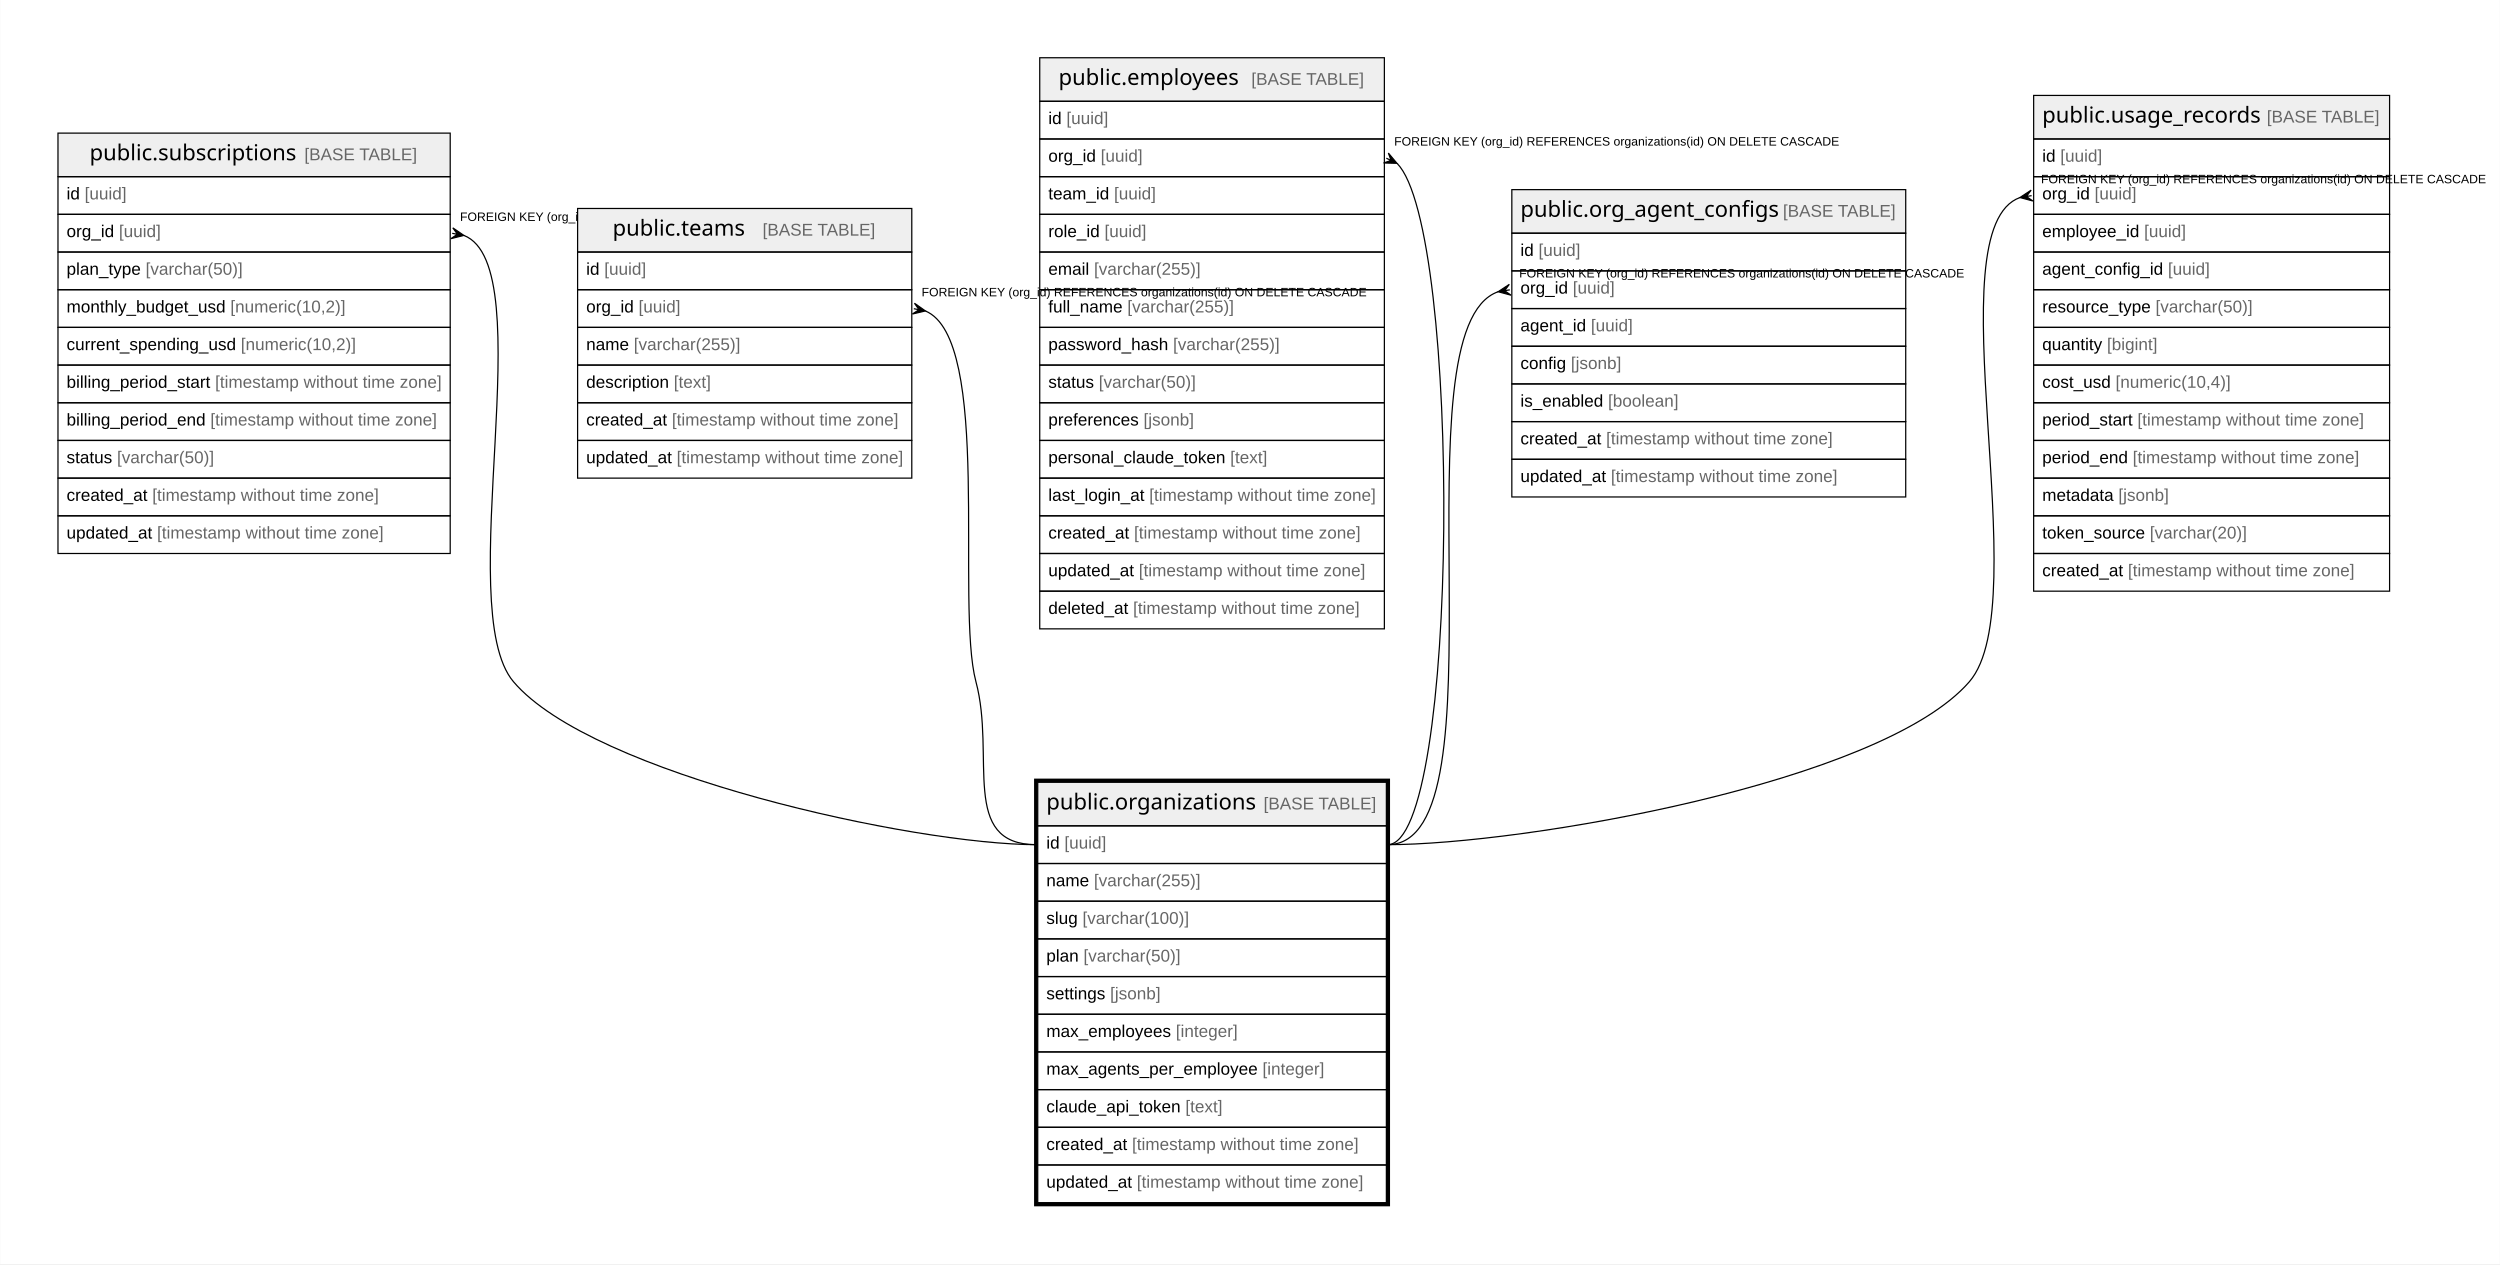
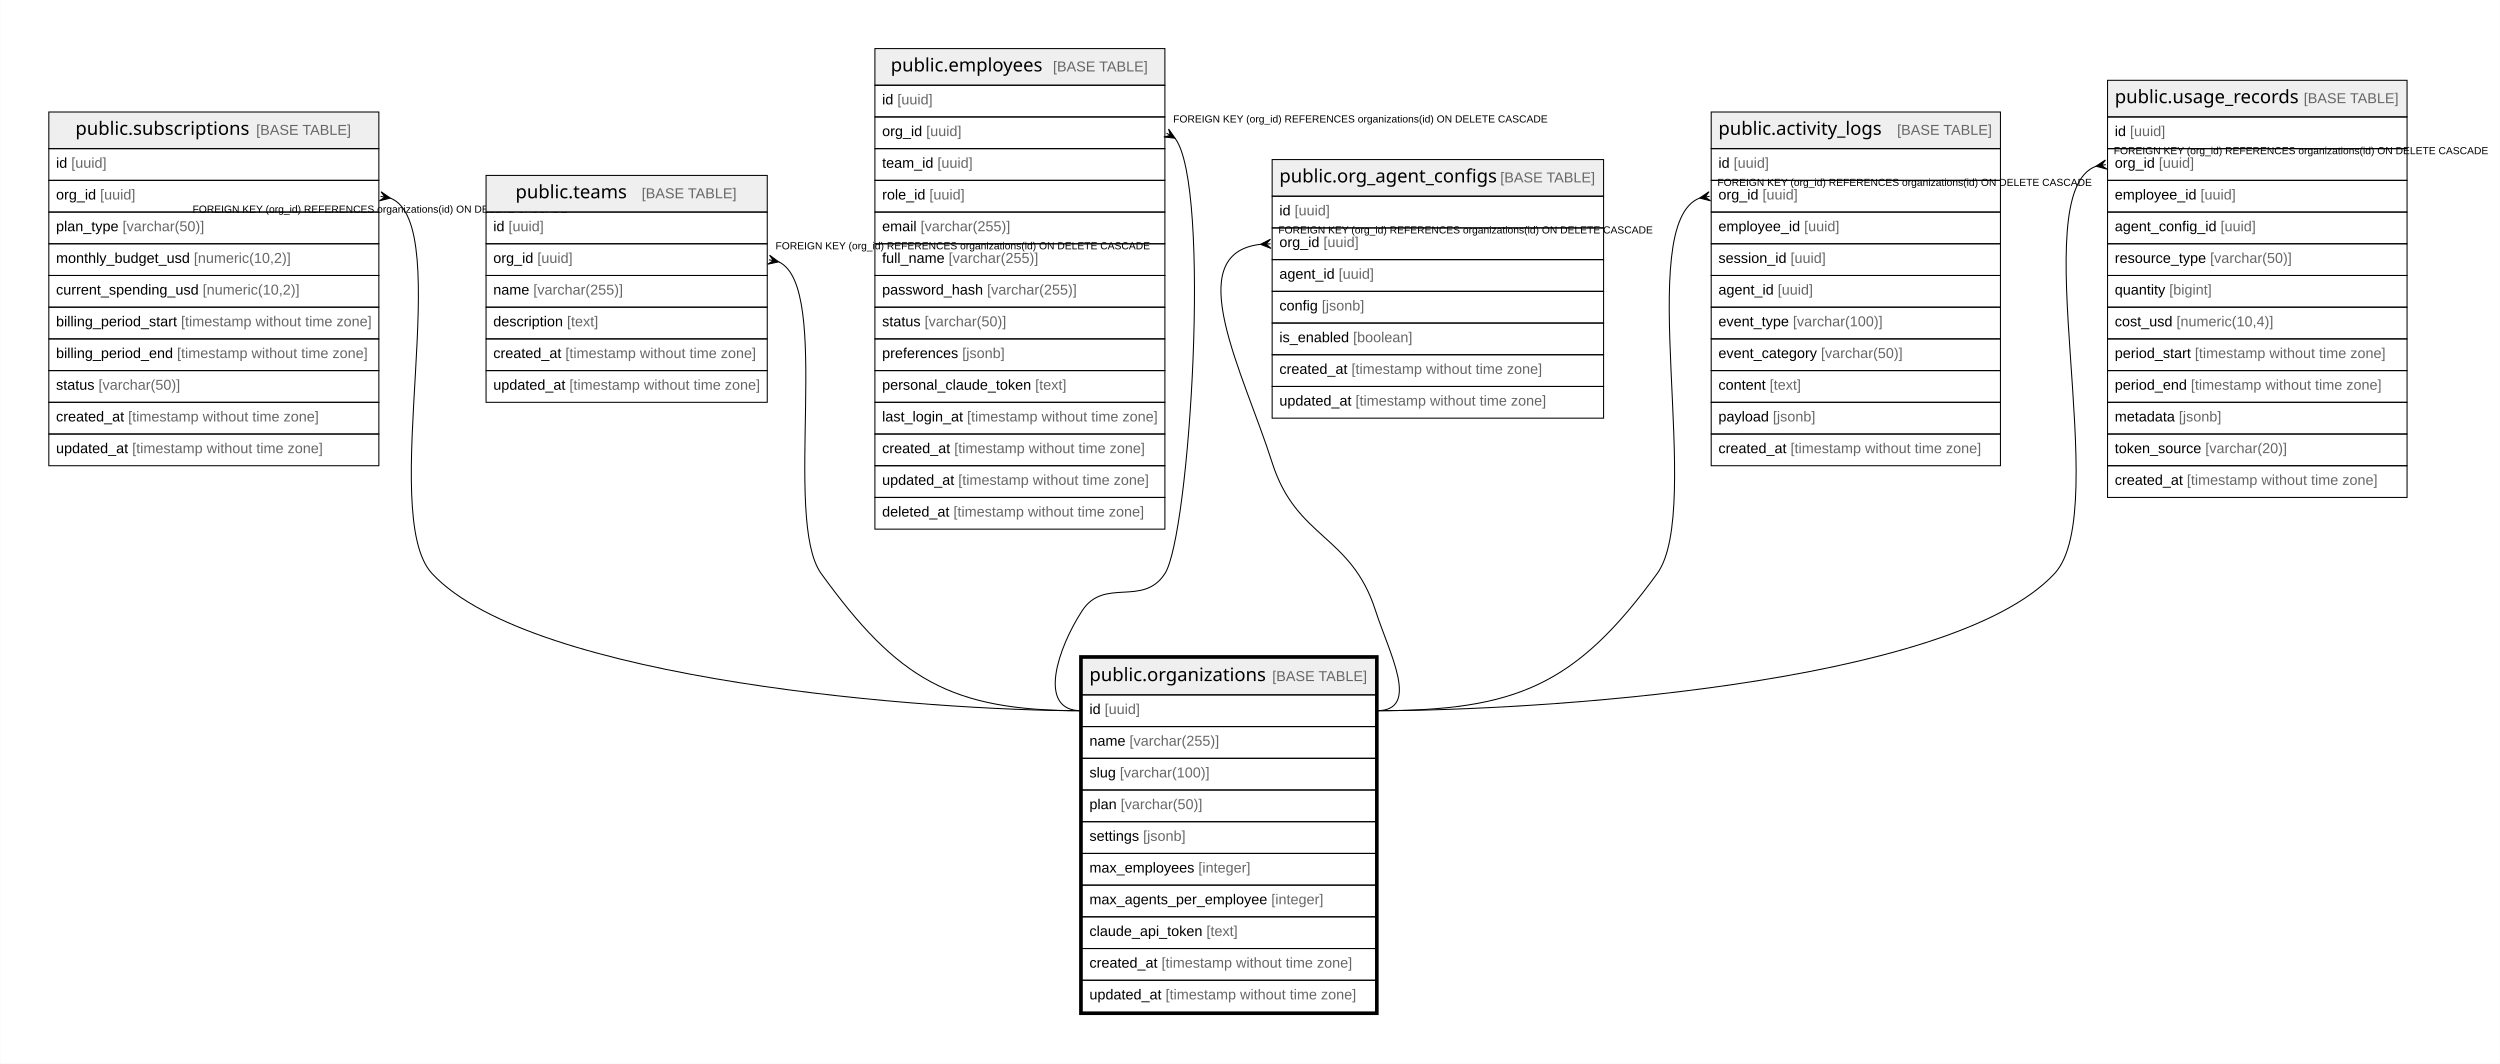
- <svg xmlns="http://www.w3.org/2000/svg" width="2043pt" height="1033pt" viewBox="0.00 0.00 2043.02 1033.20">
+ <svg xmlns="http://www.w3.org/2000/svg" width="2428pt" height="1033pt" viewBox="0.00 0.00 2428.02 1033.20">
  <g id="graph0" class="graph" transform="scale(1 1) rotate(0) translate(4 1029.2)">
-     <polygon fill="white" stroke="none" points="-4,4 -4,-1029.2 2039.02,-1029.2 2039.02,4 -4,4" />
+     <polygon fill="white" stroke="none" points="-4,4 -4,-1029.2 2424.02,-1029.2 2424.02,4 -4,4" />
    <g id="node1" class="node">
-       <polygon fill="#efefef" stroke="none" points="844.02,-354.2 844.02,-389.8 1128.97,-389.8 1128.97,-354.2 844.02,-354.2" />
-       <polygon fill="none" stroke="black" points="844.02,-354.2 844.02,-389.8 1128.97,-389.8 1128.97,-354.2 844.02,-354.2" />
-       <text text-anchor="start" x="851.02" y="-367.6" font-family="Arial Bold" font-size="18.00">public.organizations</text>
-       <text text-anchor="start" x="997.48" y="-367.6" font-family="Arial" font-size="14.00">    </text>
-       <text text-anchor="start" x="1028.6" y="-367.6" font-family="Arial" font-size="14.00" fill="#666666">[BASE TABLE]</text>
-       <polygon fill="none" stroke="black" points="844.02,-323.4 844.02,-354.2 1128.97,-354.2 1128.97,-323.4 844.02,-323.4" />
-       <text text-anchor="start" x="851.02" y="-335.6" font-family="Arial" font-size="14.00">id </text>
-       <text text-anchor="start" x="865.81" y="-335.6" font-family="Arial" font-size="14.00" fill="#666666">[uuid]</text>
-       <polygon fill="none" stroke="black" points="844.02,-292.6 844.02,-323.4 1128.97,-323.4 1128.97,-292.6 844.02,-292.6" />
-       <text text-anchor="start" x="851.02" y="-304.8" font-family="Arial" font-size="14.00">name </text>
-       <text text-anchor="start" x="889.93" y="-304.8" font-family="Arial" font-size="14.00" fill="#666666">[varchar(255)]</text>
-       <polygon fill="none" stroke="black" points="844.02,-261.8 844.02,-292.6 1128.97,-292.6 1128.97,-261.8 844.02,-261.8" />
-       <text text-anchor="start" x="851.02" y="-274" font-family="Arial" font-size="14.00">slug </text>
-       <text text-anchor="start" x="880.59" y="-274" font-family="Arial" font-size="14.00" fill="#666666">[varchar(100)]</text>
-       <polygon fill="none" stroke="black" points="844.02,-231 844.02,-261.8 1128.97,-261.8 1128.97,-231 844.02,-231" />
-       <text text-anchor="start" x="851.02" y="-243.2" font-family="Arial" font-size="14.00">plan </text>
-       <text text-anchor="start" x="881.38" y="-243.2" font-family="Arial" font-size="14.00" fill="#666666">[varchar(50)]</text>
-       <polygon fill="none" stroke="black" points="844.02,-200.2 844.02,-231 1128.97,-231 1128.97,-200.2 844.02,-200.2" />
-       <text text-anchor="start" x="851.02" y="-212.4" font-family="Arial" font-size="14.00">settings </text>
-       <text text-anchor="start" x="903.16" y="-212.4" font-family="Arial" font-size="14.00" fill="#666666">[jsonb]</text>
-       <polygon fill="none" stroke="black" points="844.02,-169.4 844.02,-200.2 1128.97,-200.2 1128.97,-169.4 844.02,-169.4" />
-       <text text-anchor="start" x="851.02" y="-181.6" font-family="Arial" font-size="14.00">max_employees </text>
-       <text text-anchor="start" x="956.85" y="-181.6" font-family="Arial" font-size="14.00" fill="#666666">[integer]</text>
-       <polygon fill="none" stroke="black" points="844.02,-138.6 844.02,-169.4 1128.97,-169.4 1128.97,-138.6 844.02,-138.6" />
-       <text text-anchor="start" x="851.02" y="-150.8" font-family="Arial" font-size="14.00">max_agents_per_employee </text>
-       <text text-anchor="start" x="1027.69" y="-150.8" font-family="Arial" font-size="14.00" fill="#666666">[integer]</text>
-       <polygon fill="none" stroke="black" points="844.02,-107.8 844.02,-138.6 1128.97,-138.6 1128.97,-107.8 844.02,-107.8" />
-       <text text-anchor="start" x="851.02" y="-120" font-family="Arial" font-size="14.00">claude_api_token </text>
-       <text text-anchor="start" x="964.67" y="-120" font-family="Arial" font-size="14.00" fill="#666666">[text]</text>
-       <polygon fill="none" stroke="black" points="844.02,-77 844.02,-107.8 1128.97,-107.8 1128.97,-77 844.02,-77" />
-       <text text-anchor="start" x="851.02" y="-89.2" font-family="Arial" font-size="14.00">created_at </text>
-       <text text-anchor="start" x="921.07" y="-89.2" font-family="Arial" font-size="14.00" fill="#666666">[timestamp without time zone]</text>
-       <polygon fill="none" stroke="black" points="844.02,-46.2 844.02,-77 1128.97,-77 1128.97,-46.2 844.02,-46.2" />
-       <text text-anchor="start" x="851.02" y="-58.4" font-family="Arial" font-size="14.00">updated_at </text>
-       <text text-anchor="start" x="924.98" y="-58.4" font-family="Arial" font-size="14.00" fill="#666666">[timestamp without time zone]</text>
-       <polygon fill="none" stroke="black" stroke-width="3" points="842.52,-44.7 842.52,-391.3 1130.47,-391.3 1130.47,-44.7 842.52,-44.7" />
+       <polygon fill="#efefef" stroke="none" points="1047.02,-354.2 1047.02,-389.8 1331.97,-389.8 1331.97,-354.2 1047.02,-354.2" />
+       <polygon fill="none" stroke="black" points="1047.02,-354.2 1047.02,-389.8 1331.97,-389.8 1331.97,-354.2 1047.02,-354.2" />
+       <text text-anchor="start" x="1054.02" y="-367.6" font-family="Arial Bold" font-size="18.00">public.organizations</text>
+       <text text-anchor="start" x="1200.48" y="-367.6" font-family="Arial" font-size="14.00">    </text>
+       <text text-anchor="start" x="1231.6" y="-367.6" font-family="Arial" font-size="14.00" fill="#666666">[BASE TABLE]</text>
+       <polygon fill="none" stroke="black" points="1047.02,-323.4 1047.02,-354.2 1331.97,-354.2 1331.97,-323.4 1047.02,-323.4" />
+       <text text-anchor="start" x="1054.02" y="-335.6" font-family="Arial" font-size="14.00">id </text>
+       <text text-anchor="start" x="1068.81" y="-335.6" font-family="Arial" font-size="14.00" fill="#666666">[uuid]</text>
+       <polygon fill="none" stroke="black" points="1047.02,-292.6 1047.02,-323.4 1331.97,-323.4 1331.97,-292.6 1047.02,-292.6" />
+       <text text-anchor="start" x="1054.02" y="-304.8" font-family="Arial" font-size="14.00">name </text>
+       <text text-anchor="start" x="1092.93" y="-304.8" font-family="Arial" font-size="14.00" fill="#666666">[varchar(255)]</text>
+       <polygon fill="none" stroke="black" points="1047.02,-261.8 1047.02,-292.6 1331.97,-292.6 1331.97,-261.8 1047.02,-261.8" />
+       <text text-anchor="start" x="1054.02" y="-274" font-family="Arial" font-size="14.00">slug </text>
+       <text text-anchor="start" x="1083.59" y="-274" font-family="Arial" font-size="14.00" fill="#666666">[varchar(100)]</text>
+       <polygon fill="none" stroke="black" points="1047.02,-231 1047.02,-261.8 1331.97,-261.8 1331.97,-231 1047.02,-231" />
+       <text text-anchor="start" x="1054.02" y="-243.2" font-family="Arial" font-size="14.00">plan </text>
+       <text text-anchor="start" x="1084.38" y="-243.2" font-family="Arial" font-size="14.00" fill="#666666">[varchar(50)]</text>
+       <polygon fill="none" stroke="black" points="1047.02,-200.2 1047.02,-231 1331.97,-231 1331.97,-200.2 1047.02,-200.2" />
+       <text text-anchor="start" x="1054.02" y="-212.4" font-family="Arial" font-size="14.00">settings </text>
+       <text text-anchor="start" x="1106.16" y="-212.4" font-family="Arial" font-size="14.00" fill="#666666">[jsonb]</text>
+       <polygon fill="none" stroke="black" points="1047.02,-169.4 1047.02,-200.2 1331.97,-200.2 1331.97,-169.4 1047.02,-169.4" />
+       <text text-anchor="start" x="1054.02" y="-181.6" font-family="Arial" font-size="14.00">max_employees </text>
+       <text text-anchor="start" x="1159.85" y="-181.6" font-family="Arial" font-size="14.00" fill="#666666">[integer]</text>
+       <polygon fill="none" stroke="black" points="1047.02,-138.6 1047.02,-169.4 1331.97,-169.4 1331.97,-138.6 1047.02,-138.6" />
+       <text text-anchor="start" x="1054.02" y="-150.8" font-family="Arial" font-size="14.00">max_agents_per_employee </text>
+       <text text-anchor="start" x="1230.69" y="-150.8" font-family="Arial" font-size="14.00" fill="#666666">[integer]</text>
+       <polygon fill="none" stroke="black" points="1047.02,-107.8 1047.02,-138.6 1331.97,-138.6 1331.97,-107.8 1047.02,-107.8" />
+       <text text-anchor="start" x="1054.02" y="-120" font-family="Arial" font-size="14.00">claude_api_token </text>
+       <text text-anchor="start" x="1167.67" y="-120" font-family="Arial" font-size="14.00" fill="#666666">[text]</text>
+       <polygon fill="none" stroke="black" points="1047.02,-77 1047.02,-107.8 1331.97,-107.8 1331.97,-77 1047.02,-77" />
+       <text text-anchor="start" x="1054.02" y="-89.2" font-family="Arial" font-size="14.00">created_at </text>
+       <text text-anchor="start" x="1124.07" y="-89.2" font-family="Arial" font-size="14.00" fill="#666666">[timestamp without time zone]</text>
+       <polygon fill="none" stroke="black" points="1047.02,-46.2 1047.02,-77 1331.97,-77 1331.97,-46.2 1047.02,-46.2" />
+       <text text-anchor="start" x="1054.02" y="-58.4" font-family="Arial" font-size="14.00">updated_at </text>
+       <text text-anchor="start" x="1127.98" y="-58.4" font-family="Arial" font-size="14.00" fill="#666666">[timestamp without time zone]</text>
+       <polygon fill="none" stroke="black" stroke-width="3" points="1045.52,-44.7 1045.52,-391.3 1333.47,-391.3 1333.47,-44.7 1045.52,-44.7" />
    </g>
    <g id="node2" class="node">
      <polygon fill="#efefef" stroke="none" points="43.2,-884.8 43.2,-920.4 363.79,-920.4 363.79,-884.8 43.2,-884.8" />
      <polygon fill="none" stroke="black" points="43.2,-884.8 43.2,-920.4 363.79,-920.4 363.79,-884.8 43.2,-884.8" />
      <text text-anchor="start" x="69.01" y="-898.2" font-family="Arial Bold" font-size="18.00">public.subscriptions</text>
      <text text-anchor="start" x="213.5" y="-898.2" font-family="Arial" font-size="14.00">    </text>
      <text text-anchor="start" x="244.61" y="-898.2" font-family="Arial" font-size="14.00" fill="#666666">[BASE TABLE]</text>
      <polygon fill="none" stroke="black" points="43.2,-854 43.2,-884.8 363.79,-884.8 363.79,-854 43.2,-854" />
      <text text-anchor="start" x="50.2" y="-866.2" font-family="Arial" font-size="14.00">id </text>
      <text text-anchor="start" x="64.99" y="-866.2" font-family="Arial" font-size="14.00" fill="#666666">[uuid]</text>
      <polygon fill="none" stroke="black" points="43.2,-823.2 43.2,-854 363.79,-854 363.79,-823.2 43.2,-823.2" />
      <text text-anchor="start" x="50.2" y="-835.4" font-family="Arial" font-size="14.00">org_id </text>
      <text text-anchor="start" x="93.01" y="-835.4" font-family="Arial" font-size="14.00" fill="#666666">[uuid]</text>
      <polygon fill="none" stroke="black" points="43.2,-792.4 43.2,-823.2 363.79,-823.2 363.79,-792.4 43.2,-792.4" />
      <text text-anchor="start" x="50.2" y="-804.6" font-family="Arial" font-size="14.00">plan_type </text>
      <text text-anchor="start" x="114.81" y="-804.6" font-family="Arial" font-size="14.00" fill="#666666">[varchar(50)]</text>
      <polygon fill="none" stroke="black" points="43.2,-761.6 43.2,-792.4 363.79,-792.4 363.79,-761.6 43.2,-761.6" />
      <text text-anchor="start" x="50.2" y="-773.8" font-family="Arial" font-size="14.00">monthly_budget_usd </text>
      <text text-anchor="start" x="184.08" y="-773.8" font-family="Arial" font-size="14.00" fill="#666666">[numeric(10,2)]</text>
      <polygon fill="none" stroke="black" points="43.2,-730.8 43.2,-761.6 363.79,-761.6 363.79,-730.8 43.2,-730.8" />
      <text text-anchor="start" x="50.2" y="-743" font-family="Arial" font-size="14.00">current_spending_usd </text>
      <text text-anchor="start" x="192.63" y="-743" font-family="Arial" font-size="14.00" fill="#666666">[numeric(10,2)]</text>
      <polygon fill="none" stroke="black" points="43.2,-700 43.2,-730.8 363.79,-730.8 363.79,-700 43.2,-700" />
      <text text-anchor="start" x="50.2" y="-712.2" font-family="Arial" font-size="14.00">billing_period_start </text>
      <text text-anchor="start" x="171.61" y="-712.2" font-family="Arial" font-size="14.00" fill="#666666">[timestamp without time zone]</text>
      <polygon fill="none" stroke="black" points="43.2,-669.2 43.2,-700 363.79,-700 363.79,-669.2 43.2,-669.2" />
      <text text-anchor="start" x="50.2" y="-681.4" font-family="Arial" font-size="14.00">billing_period_end </text>
      <text text-anchor="start" x="167.74" y="-681.4" font-family="Arial" font-size="14.00" fill="#666666">[timestamp without time zone]</text>
      <polygon fill="none" stroke="black" points="43.2,-638.4 43.2,-669.2 363.79,-669.2 363.79,-638.4 43.2,-638.4" />
      <text text-anchor="start" x="50.2" y="-650.6" font-family="Arial" font-size="14.00">status </text>
      <text text-anchor="start" x="91.44" y="-650.6" font-family="Arial" font-size="14.00" fill="#666666">[varchar(50)]</text>
      <polygon fill="none" stroke="black" points="43.2,-607.6 43.2,-638.4 363.79,-638.4 363.79,-607.6 43.2,-607.6" />
      <text text-anchor="start" x="50.2" y="-619.8" font-family="Arial" font-size="14.00">created_at </text>
      <text text-anchor="start" x="120.25" y="-619.8" font-family="Arial" font-size="14.00" fill="#666666">[timestamp without time zone]</text>
      <polygon fill="none" stroke="black" points="43.2,-576.8 43.2,-607.6 363.79,-607.6 363.79,-576.8 43.2,-576.8" />
      <text text-anchor="start" x="50.2" y="-589" font-family="Arial" font-size="14.00">updated_at </text>
      <text text-anchor="start" x="124.16" y="-589" font-family="Arial" font-size="14.00" fill="#666666">[timestamp without time zone]</text>
    </g>
    <g id="edge1" class="edge">
-       <path fill="none" stroke="black" d="M374.89,-836.81C439.7,-811.79 364.71,-531.92 415.5,-472 479.84,-396.09 743.51,-338.8 843.02,-338.8" />
-       <polygon fill="black" stroke="black" points="374.97,-836.8 364.34,-834.11 369.72,-837.73 365.45,-838.48 365.45,-838.48 365.45,-838.48 369.72,-837.73 365.91,-842.97 374.97,-836.8" />
-       <text text-anchor="start" x="371.79" y="-848.6" font-family="Arial" font-size="10.00">FOREIGN KEY (org_id) REFERENCES organizations(id) ON DELETE CASCADE</text>
+       <path fill="none" stroke="black" d="M374.88,-836.8C439.45,-811.57 361.95,-529.47 415.5,-472 513.11,-367.22 902.81,-338.8 1046.02,-338.8" />
+       <polygon fill="black" stroke="black" points="374.96,-836.78 364.33,-834.11 369.71,-837.72 365.45,-838.48 365.45,-838.48 365.45,-838.48 369.71,-837.72 365.91,-842.97 374.96,-836.78" />
+       <text text-anchor="start" x="182.8" y="-822.6" font-family="Arial" font-size="10.00">FOREIGN KEY (org_id) REFERENCES organizations(id) ON DELETE CASCADE</text>
    </g>
    <g id="node3" class="node">
      <polygon fill="#efefef" stroke="none" points="467.92,-823.2 467.92,-858.8 741.07,-858.8 741.07,-823.2 467.92,-823.2" />
      <polygon fill="none" stroke="black" points="467.92,-823.2 467.92,-858.8 741.07,-858.8 741.07,-823.2 467.92,-823.2" />
      <text text-anchor="start" x="496.51" y="-836.6" font-family="Arial Bold" font-size="18.00">public.teams</text>
      <text text-anchor="start" x="587.99" y="-836.6" font-family="Arial" font-size="14.00">    </text>
      <text text-anchor="start" x="619.11" y="-836.6" font-family="Arial" font-size="14.00" fill="#666666">[BASE TABLE]</text>
      <polygon fill="none" stroke="black" points="467.92,-792.4 467.92,-823.2 741.07,-823.2 741.07,-792.4 467.92,-792.4" />
      <text text-anchor="start" x="474.92" y="-804.6" font-family="Arial" font-size="14.00">id </text>
      <text text-anchor="start" x="489.71" y="-804.6" font-family="Arial" font-size="14.00" fill="#666666">[uuid]</text>
      <polygon fill="none" stroke="black" points="467.92,-761.6 467.92,-792.4 741.07,-792.4 741.07,-761.6 467.92,-761.6" />
      <text text-anchor="start" x="474.92" y="-773.8" font-family="Arial" font-size="14.00">org_id </text>
      <text text-anchor="start" x="517.73" y="-773.8" font-family="Arial" font-size="14.00" fill="#666666">[uuid]</text>
      <polygon fill="none" stroke="black" points="467.92,-730.8 467.92,-761.6 741.07,-761.6 741.07,-730.8 467.92,-730.8" />
      <text text-anchor="start" x="474.92" y="-743" font-family="Arial" font-size="14.00">name </text>
      <text text-anchor="start" x="513.83" y="-743" font-family="Arial" font-size="14.00" fill="#666666">[varchar(255)]</text>
      <polygon fill="none" stroke="black" points="467.92,-700 467.92,-730.8 741.07,-730.8 741.07,-700 467.92,-700" />
      <text text-anchor="start" x="474.92" y="-712.2" font-family="Arial" font-size="14.00">description </text>
      <text text-anchor="start" x="546.52" y="-712.2" font-family="Arial" font-size="14.00" fill="#666666">[text]</text>
      <polygon fill="none" stroke="black" points="467.92,-669.2 467.92,-700 741.07,-700 741.07,-669.2 467.92,-669.2" />
      <text text-anchor="start" x="474.92" y="-681.4" font-family="Arial" font-size="14.00">created_at </text>
      <text text-anchor="start" x="544.97" y="-681.4" font-family="Arial" font-size="14.00" fill="#666666">[timestamp without time zone]</text>
      <polygon fill="none" stroke="black" points="467.92,-638.4 467.92,-669.2 741.07,-669.2 741.07,-638.4 467.92,-638.4" />
      <text text-anchor="start" x="474.92" y="-650.6" font-family="Arial" font-size="14.00">updated_at </text>
      <text text-anchor="start" x="548.88" y="-650.6" font-family="Arial" font-size="14.00" fill="#666666">[timestamp without time zone]</text>
    </g>
    <g id="edge2" class="edge">
-       <path fill="none" stroke="black" d="M752.1,-775.07C807.25,-752.31 776.66,-534.9 793.5,-472 809.82,-410.99 779.86,-338.8 843.02,-338.8" />
-       <polygon fill="black" stroke="black" points="752.22,-775.05 741.55,-772.52 746.98,-776.06 742.72,-776.87 742.72,-776.87 742.72,-776.87 746.98,-776.06 743.25,-781.36 752.22,-775.05" />
+       <path fill="none" stroke="black" d="M752.25,-774.84C804.8,-750.31 755.41,-524.65 793.5,-472 867.87,-369.19 919.13,-338.8 1046.02,-338.8" />
+       <polygon fill="black" stroke="black" points="752.18,-774.85 741.46,-772.53 746.96,-775.96 742.72,-776.86 742.72,-776.86 742.72,-776.86 746.96,-775.96 743.33,-781.33 752.18,-774.85" />
      <text text-anchor="start" x="749.07" y="-787" font-family="Arial" font-size="10.00">FOREIGN KEY (org_id) REFERENCES organizations(id) ON DELETE CASCADE</text>
    </g>
    <g id="node4" class="node">
      <polygon fill="#efefef" stroke="none" points="845.65,-946.4 845.65,-982 1127.34,-982 1127.34,-946.4 845.65,-946.4" />
      <polygon fill="none" stroke="black" points="845.65,-946.4 845.65,-982 1127.34,-982 1127.34,-946.4 845.65,-946.4" />
      <text text-anchor="start" x="861.02" y="-959.8" font-family="Arial Bold" font-size="18.00">public.employees</text>
      <text text-anchor="start" x="987.48" y="-959.8" font-family="Arial" font-size="14.00">    </text>
      <text text-anchor="start" x="1018.6" y="-959.8" font-family="Arial" font-size="14.00" fill="#666666">[BASE TABLE]</text>
      <polygon fill="none" stroke="black" points="845.65,-915.6 845.65,-946.4 1127.34,-946.4 1127.34,-915.6 845.65,-915.6" />
      <text text-anchor="start" x="852.65" y="-927.8" font-family="Arial" font-size="14.00">id </text>
      <text text-anchor="start" x="867.44" y="-927.8" font-family="Arial" font-size="14.00" fill="#666666">[uuid]</text>
      <polygon fill="none" stroke="black" points="845.65,-884.8 845.65,-915.6 1127.34,-915.6 1127.34,-884.8 845.65,-884.8" />
      <text text-anchor="start" x="852.65" y="-897" font-family="Arial" font-size="14.00">org_id </text>
      <text text-anchor="start" x="895.46" y="-897" font-family="Arial" font-size="14.00" fill="#666666">[uuid]</text>
      <polygon fill="none" stroke="black" points="845.65,-854 845.65,-884.8 1127.34,-884.8 1127.34,-854 845.65,-854" />
      <text text-anchor="start" x="852.65" y="-866.2" font-family="Arial" font-size="14.00">team_id </text>
      <text text-anchor="start" x="906.35" y="-866.2" font-family="Arial" font-size="14.00" fill="#666666">[uuid]</text>
      <polygon fill="none" stroke="black" points="845.65,-823.2 845.65,-854 1127.34,-854 1127.34,-823.2 845.65,-823.2" />
      <text text-anchor="start" x="852.65" y="-835.4" font-family="Arial" font-size="14.00">role_id </text>
      <text text-anchor="start" x="898.57" y="-835.4" font-family="Arial" font-size="14.00" fill="#666666">[uuid]</text>
      <polygon fill="none" stroke="black" points="845.65,-792.4 845.65,-823.2 1127.34,-823.2 1127.34,-792.4 845.65,-792.4" />
      <text text-anchor="start" x="852.65" y="-804.6" font-family="Arial" font-size="14.00">email </text>
      <text text-anchor="start" x="890" y="-804.6" font-family="Arial" font-size="14.00" fill="#666666">[varchar(255)]</text>
      <polygon fill="none" stroke="black" points="845.65,-761.6 845.65,-792.4 1127.34,-792.4 1127.34,-761.6 845.65,-761.6" />
      <text text-anchor="start" x="852.65" y="-773.8" font-family="Arial" font-size="14.00">full_name </text>
      <text text-anchor="start" x="917.24" y="-773.8" font-family="Arial" font-size="14.00" fill="#666666">[varchar(255)]</text>
      <polygon fill="none" stroke="black" points="845.65,-730.8 845.65,-761.6 1127.34,-761.6 1127.34,-730.8 845.65,-730.8" />
      <text text-anchor="start" x="852.65" y="-743" font-family="Arial" font-size="14.00">password_hash </text>
      <text text-anchor="start" x="954.6" y="-743" font-family="Arial" font-size="14.00" fill="#666666">[varchar(255)]</text>
      <polygon fill="none" stroke="black" points="845.65,-700 845.65,-730.8 1127.34,-730.8 1127.34,-700 845.65,-700" />
      <text text-anchor="start" x="852.65" y="-712.2" font-family="Arial" font-size="14.00">status </text>
      <text text-anchor="start" x="893.89" y="-712.2" font-family="Arial" font-size="14.00" fill="#666666">[varchar(50)]</text>
      <polygon fill="none" stroke="black" points="845.65,-669.2 845.65,-700 1127.34,-700 1127.34,-669.2 845.65,-669.2" />
      <text text-anchor="start" x="852.65" y="-681.4" font-family="Arial" font-size="14.00">preferences </text>
      <text text-anchor="start" x="930.47" y="-681.4" font-family="Arial" font-size="14.00" fill="#666666">[jsonb]</text>
      <polygon fill="none" stroke="black" points="845.65,-638.4 845.65,-669.2 1127.34,-669.2 1127.34,-638.4 845.65,-638.4" />
      <text text-anchor="start" x="852.65" y="-650.6" font-family="Arial" font-size="14.00">personal_claude_token </text>
      <text text-anchor="start" x="1001.32" y="-650.6" font-family="Arial" font-size="14.00" fill="#666666">[text]</text>
      <polygon fill="none" stroke="black" points="845.65,-607.6 845.65,-638.4 1127.34,-638.4 1127.34,-607.6 845.65,-607.6" />
      <text text-anchor="start" x="852.65" y="-619.8" font-family="Arial" font-size="14.00">last_login_at </text>
      <text text-anchor="start" x="935.15" y="-619.8" font-family="Arial" font-size="14.00" fill="#666666">[timestamp without time zone]</text>
      <polygon fill="none" stroke="black" points="845.65,-576.8 845.65,-607.6 1127.34,-607.6 1127.34,-576.8 845.65,-576.8" />
      <text text-anchor="start" x="852.65" y="-589" font-family="Arial" font-size="14.00">created_at </text>
      <text text-anchor="start" x="922.7" y="-589" font-family="Arial" font-size="14.00" fill="#666666">[timestamp without time zone]</text>
      <polygon fill="none" stroke="black" points="845.65,-546 845.65,-576.8 1127.34,-576.8 1127.34,-546 845.65,-546" />
      <text text-anchor="start" x="852.65" y="-558.2" font-family="Arial" font-size="14.00">updated_at </text>
      <text text-anchor="start" x="926.61" y="-558.2" font-family="Arial" font-size="14.00" fill="#666666">[timestamp without time zone]</text>
      <polygon fill="none" stroke="black" points="845.65,-515.2 845.65,-546 1127.34,-546 1127.34,-515.2 845.65,-515.2" />
      <text text-anchor="start" x="852.65" y="-527.4" font-family="Arial" font-size="14.00">deleted_at </text>
      <text text-anchor="start" x="921.93" y="-527.4" font-family="Arial" font-size="14.00" fill="#666666">[timestamp without time zone]</text>
    </g>
    <g id="edge3" class="edge">
-       <path fill="none" stroke="black" d="M1137.7,-895.68C1190.71,-842.55 1189.06,-338.8 1129.97,-338.8" />
-       <polygon fill="black" stroke="black" points="1137.65,-895.71 1126.69,-896 1132.84,-898.03 1128.94,-899.91 1128.94,-899.91 1128.94,-899.91 1132.84,-898.03 1130.6,-904.11 1137.65,-895.71" />
+       <path fill="none" stroke="black" d="M1137.13,-894.99C1172.8,-848.74 1151.48,-509.18 1127.34,-472 1106.04,-439.19 1068.45,-468.72 1047.02,-436 1023.35,-399.86 1002.82,-338.8 1046.02,-338.8" />
+       <polygon fill="black" stroke="black" points="1137.23,-894.93 1126.33,-896.16 1132.64,-897.65 1128.92,-899.86 1128.92,-899.86 1128.92,-899.86 1132.64,-897.65 1130.92,-903.9 1137.23,-894.93" />
      <text text-anchor="start" x="1135.34" y="-910.2" font-family="Arial" font-size="10.00">FOREIGN KEY (org_id) REFERENCES organizations(id) ON DELETE CASCADE</text>
    </g>
    <g id="node5" class="node">
      <polygon fill="#efefef" stroke="none" points="1231.52,-838.6 1231.52,-874.2 1553.47,-874.2 1553.47,-838.6 1231.52,-838.6" />
      <polygon fill="none" stroke="black" points="1231.52,-838.6 1231.52,-874.2 1553.47,-874.2 1553.47,-838.6 1231.52,-838.6" />
      <text text-anchor="start" x="1238.52" y="-852" font-family="Arial Bold" font-size="18.00">public.org_agent_configs</text>
      <text text-anchor="start" x="1421.98" y="-852" font-family="Arial" font-size="14.00">    </text>
      <text text-anchor="start" x="1453.1" y="-852" font-family="Arial" font-size="14.00" fill="#666666">[BASE TABLE]</text>
      <polygon fill="none" stroke="black" points="1231.52,-807.8 1231.52,-838.6 1553.47,-838.6 1553.47,-807.8 1231.52,-807.8" />
      <text text-anchor="start" x="1238.52" y="-820" font-family="Arial" font-size="14.00">id </text>
      <text text-anchor="start" x="1253.31" y="-820" font-family="Arial" font-size="14.00" fill="#666666">[uuid]</text>
      <polygon fill="none" stroke="black" points="1231.52,-777 1231.52,-807.8 1553.47,-807.8 1553.47,-777 1231.52,-777" />
      <text text-anchor="start" x="1238.52" y="-789.2" font-family="Arial" font-size="14.00">org_id </text>
      <text text-anchor="start" x="1281.33" y="-789.2" font-family="Arial" font-size="14.00" fill="#666666">[uuid]</text>
      <polygon fill="none" stroke="black" points="1231.52,-746.2 1231.52,-777 1553.47,-777 1553.47,-746.2 1231.52,-746.2" />
      <text text-anchor="start" x="1238.52" y="-758.4" font-family="Arial" font-size="14.00">agent_id </text>
      <text text-anchor="start" x="1296.13" y="-758.4" font-family="Arial" font-size="14.00" fill="#666666">[uuid]</text>
      <polygon fill="none" stroke="black" points="1231.52,-715.4 1231.52,-746.2 1553.47,-746.2 1553.47,-715.4 1231.52,-715.4" />
      <text text-anchor="start" x="1238.52" y="-727.6" font-family="Arial" font-size="14.00">config </text>
      <text text-anchor="start" x="1279.77" y="-727.6" font-family="Arial" font-size="14.00" fill="#666666">[jsonb]</text>
      <polygon fill="none" stroke="black" points="1231.52,-684.6 1231.52,-715.4 1553.47,-715.4 1553.47,-684.6 1231.52,-684.6" />
      <text text-anchor="start" x="1238.52" y="-696.8" font-family="Arial" font-size="14.00">is_enabled </text>
      <text text-anchor="start" x="1310.14" y="-696.8" font-family="Arial" font-size="14.00" fill="#666666">[boolean]</text>
      <polygon fill="none" stroke="black" points="1231.52,-653.8 1231.52,-684.6 1553.47,-684.6 1553.47,-653.8 1231.52,-653.8" />
      <text text-anchor="start" x="1238.52" y="-666" font-family="Arial" font-size="14.00">created_at </text>
      <text text-anchor="start" x="1308.57" y="-666" font-family="Arial" font-size="14.00" fill="#666666">[timestamp without time zone]</text>
      <polygon fill="none" stroke="black" points="1231.52,-623 1231.52,-653.8 1553.47,-653.8 1553.47,-623 1231.52,-623" />
      <text text-anchor="start" x="1238.52" y="-635.2" font-family="Arial" font-size="14.00">updated_at </text>
      <text text-anchor="start" x="1312.48" y="-635.2" font-family="Arial" font-size="14.00" fill="#666666">[timestamp without time zone]</text>
    </g>
    <g id="edge4" class="edge">
-       <path fill="none" stroke="black" d="M1220.39,-790.76C1134.47,-761.07 1229.59,-338.8 1129.97,-338.8" />
-       <polygon fill="black" stroke="black" points="1220.32,-790.75 1229.47,-796.79 1225.59,-791.6 1229.86,-792.29 1229.86,-792.29 1229.86,-792.29 1225.59,-791.6 1230.91,-787.9 1220.32,-790.75" />
+       <path fill="none" stroke="black" d="M1220.18,-791.85C1141.2,-782.88 1204.07,-666.35 1231.52,-579.8 1255.1,-505.49 1308.19,-510.24 1331.97,-436 1345.15,-394.86 1376.17,-338.8 1332.97,-338.8" />
+       <polygon fill="black" stroke="black" points="1220.2,-791.85 1229.95,-796.88 1225.53,-792.13 1229.86,-792.36 1229.86,-792.36 1229.86,-792.36 1225.53,-792.13 1230.43,-787.89 1220.2,-791.85" />
      <text text-anchor="start" x="1237.52" y="-802.4" font-family="Arial" font-size="10.00">FOREIGN KEY (org_id) REFERENCES organizations(id) ON DELETE CASCADE</text>
    </g>
    <g id="node6" class="node">
-       <polygon fill="#efefef" stroke="none" points="1658.03,-915.6 1658.03,-951.2 1948.96,-951.2 1948.96,-915.6 1658.03,-915.6" />
-       <polygon fill="none" stroke="black" points="1658.03,-915.6 1658.03,-951.2 1948.96,-951.2 1948.96,-915.6 1658.03,-915.6" />
-       <text text-anchor="start" x="1665.03" y="-929" font-family="Arial Bold" font-size="18.00">public.usage_records</text>
-       <text text-anchor="start" x="1817.47" y="-929" font-family="Arial" font-size="14.00">    </text>
-       <text text-anchor="start" x="1848.59" y="-929" font-family="Arial" font-size="14.00" fill="#666666">[BASE TABLE]</text>
-       <polygon fill="none" stroke="black" points="1658.03,-884.8 1658.03,-915.6 1948.96,-915.6 1948.96,-884.8 1658.03,-884.8" />
-       <text text-anchor="start" x="1665.03" y="-897" font-family="Arial" font-size="14.00">id </text>
-       <text text-anchor="start" x="1679.81" y="-897" font-family="Arial" font-size="14.00" fill="#666666">[uuid]</text>
-       <polygon fill="none" stroke="black" points="1658.03,-854 1658.03,-884.8 1948.96,-884.8 1948.96,-854 1658.03,-854" />
-       <text text-anchor="start" x="1665.03" y="-866.2" font-family="Arial" font-size="14.00">org_id </text>
-       <text text-anchor="start" x="1707.83" y="-866.2" font-family="Arial" font-size="14.00" fill="#666666">[uuid]</text>
-       <polygon fill="none" stroke="black" points="1658.03,-823.2 1658.03,-854 1948.96,-854 1948.96,-823.2 1658.03,-823.2" />
-       <text text-anchor="start" x="1665.03" y="-835.4" font-family="Arial" font-size="14.00">employee_id </text>
-       <text text-anchor="start" x="1748.3" y="-835.4" font-family="Arial" font-size="14.00" fill="#666666">[uuid]</text>
-       <polygon fill="none" stroke="black" points="1658.03,-792.4 1658.03,-823.2 1948.96,-823.2 1948.96,-792.4 1658.03,-792.4" />
-       <text text-anchor="start" x="1665.03" y="-804.6" font-family="Arial" font-size="14.00">agent_config_id </text>
-       <text text-anchor="start" x="1767.78" y="-804.6" font-family="Arial" font-size="14.00" fill="#666666">[uuid]</text>
-       <polygon fill="none" stroke="black" points="1658.03,-761.6 1658.03,-792.4 1948.96,-792.4 1948.96,-761.6 1658.03,-761.6" />
-       <text text-anchor="start" x="1665.03" y="-773.8" font-family="Arial" font-size="14.00">resource_type </text>
-       <text text-anchor="start" x="1757.63" y="-773.8" font-family="Arial" font-size="14.00" fill="#666666">[varchar(50)]</text>
-       <polygon fill="none" stroke="black" points="1658.03,-730.8 1658.03,-761.6 1948.96,-761.6 1948.96,-730.8 1658.03,-730.8" />
-       <text text-anchor="start" x="1665.03" y="-743" font-family="Arial" font-size="14.00">quantity </text>
-       <text text-anchor="start" x="1717.95" y="-743" font-family="Arial" font-size="14.00" fill="#666666">[bigint]</text>
-       <polygon fill="none" stroke="black" points="1658.03,-700 1658.03,-730.8 1948.96,-730.8 1948.96,-700 1658.03,-700" />
-       <text text-anchor="start" x="1665.03" y="-712.2" font-family="Arial" font-size="14.00">cost_usd </text>
-       <text text-anchor="start" x="1724.95" y="-712.2" font-family="Arial" font-size="14.00" fill="#666666">[numeric(10,4)]</text>
-       <polygon fill="none" stroke="black" points="1658.03,-669.2 1658.03,-700 1948.96,-700 1948.96,-669.2 1658.03,-669.2" />
-       <text text-anchor="start" x="1665.03" y="-681.4" font-family="Arial" font-size="14.00">period_start </text>
-       <text text-anchor="start" x="1742.85" y="-681.4" font-family="Arial" font-size="14.00" fill="#666666">[timestamp without time zone]</text>
-       <polygon fill="none" stroke="black" points="1658.03,-638.4 1658.03,-669.2 1948.96,-669.2 1948.96,-638.4 1658.03,-638.4" />
-       <text text-anchor="start" x="1665.03" y="-650.6" font-family="Arial" font-size="14.00">period_end </text>
-       <text text-anchor="start" x="1738.98" y="-650.6" font-family="Arial" font-size="14.00" fill="#666666">[timestamp without time zone]</text>
-       <polygon fill="none" stroke="black" points="1658.03,-607.6 1658.03,-638.4 1948.96,-638.4 1948.96,-607.6 1658.03,-607.6" />
-       <text text-anchor="start" x="1665.03" y="-619.8" font-family="Arial" font-size="14.00">metadata </text>
-       <text text-anchor="start" x="1727.29" y="-619.8" font-family="Arial" font-size="14.00" fill="#666666">[jsonb]</text>
-       <polygon fill="none" stroke="black" points="1658.03,-576.8 1658.03,-607.6 1948.96,-607.6 1948.96,-576.8 1658.03,-576.8" />
-       <text text-anchor="start" x="1665.03" y="-589" font-family="Arial" font-size="14.00">token_source </text>
-       <text text-anchor="start" x="1752.97" y="-589" font-family="Arial" font-size="14.00" fill="#666666">[varchar(20)]</text>
-       <polygon fill="none" stroke="black" points="1658.03,-546 1658.03,-576.8 1948.96,-576.8 1948.96,-546 1658.03,-546" />
-       <text text-anchor="start" x="1665.03" y="-558.2" font-family="Arial" font-size="14.00">created_at </text>
-       <text text-anchor="start" x="1735.08" y="-558.2" font-family="Arial" font-size="14.00" fill="#666666">[timestamp without time zone]</text>
+       <polygon fill="#efefef" stroke="none" points="1658.01,-884.8 1658.01,-920.4 1938.98,-920.4 1938.98,-884.8 1658.01,-884.8" />
+       <polygon fill="none" stroke="black" points="1658.01,-884.8 1658.01,-920.4 1938.98,-920.4 1938.98,-884.8 1658.01,-884.8" />
+       <text text-anchor="start" x="1665.01" y="-898.2" font-family="Arial Bold" font-size="18.00">public.activity_logs</text>
+       <text text-anchor="start" x="1807.49" y="-898.2" font-family="Arial" font-size="14.00">    </text>
+       <text text-anchor="start" x="1838.61" y="-898.2" font-family="Arial" font-size="14.00" fill="#666666">[BASE TABLE]</text>
+       <polygon fill="none" stroke="black" points="1658.01,-854 1658.01,-884.8 1938.98,-884.8 1938.98,-854 1658.01,-854" />
+       <text text-anchor="start" x="1665.01" y="-866.2" font-family="Arial" font-size="14.00">id </text>
+       <text text-anchor="start" x="1679.8" y="-866.2" font-family="Arial" font-size="14.00" fill="#666666">[uuid]</text>
+       <polygon fill="none" stroke="black" points="1658.01,-823.2 1658.01,-854 1938.98,-854 1938.98,-823.2 1658.01,-823.2" />
+       <text text-anchor="start" x="1665.01" y="-835.4" font-family="Arial" font-size="14.00">org_id </text>
+       <text text-anchor="start" x="1707.82" y="-835.4" font-family="Arial" font-size="14.00" fill="#666666">[uuid]</text>
+       <polygon fill="none" stroke="black" points="1658.01,-792.4 1658.01,-823.2 1938.98,-823.2 1938.98,-792.4 1658.01,-792.4" />
+       <text text-anchor="start" x="1665.01" y="-804.6" font-family="Arial" font-size="14.00">employee_id </text>
+       <text text-anchor="start" x="1748.29" y="-804.6" font-family="Arial" font-size="14.00" fill="#666666">[uuid]</text>
+       <polygon fill="none" stroke="black" points="1658.01,-761.6 1658.01,-792.4 1938.98,-792.4 1938.98,-761.6 1658.01,-761.6" />
+       <text text-anchor="start" x="1665.01" y="-773.8" font-family="Arial" font-size="14.00">session_id </text>
+       <text text-anchor="start" x="1735.05" y="-773.8" font-family="Arial" font-size="14.00" fill="#666666">[uuid]</text>
+       <polygon fill="none" stroke="black" points="1658.01,-730.8 1658.01,-761.6 1938.98,-761.6 1938.98,-730.8 1658.01,-730.8" />
+       <text text-anchor="start" x="1665.01" y="-743" font-family="Arial" font-size="14.00">agent_id </text>
+       <text text-anchor="start" x="1722.62" y="-743" font-family="Arial" font-size="14.00" fill="#666666">[uuid]</text>
+       <polygon fill="none" stroke="black" points="1658.01,-700 1658.01,-730.8 1938.98,-730.8 1938.98,-700 1658.01,-700" />
+       <text text-anchor="start" x="1665.01" y="-712.2" font-family="Arial" font-size="14.00">event_type </text>
+       <text text-anchor="start" x="1737.4" y="-712.2" font-family="Arial" font-size="14.00" fill="#666666">[varchar(100)]</text>
+       <polygon fill="none" stroke="black" points="1658.01,-669.2 1658.01,-700 1938.98,-700 1938.98,-669.2 1658.01,-669.2" />
+       <text text-anchor="start" x="1665.01" y="-681.4" font-family="Arial" font-size="14.00">event_category </text>
+       <text text-anchor="start" x="1764.63" y="-681.4" font-family="Arial" font-size="14.00" fill="#666666">[varchar(50)]</text>
+       <polygon fill="none" stroke="black" points="1658.01,-638.4 1658.01,-669.2 1938.98,-669.2 1938.98,-638.4 1658.01,-638.4" />
+       <text text-anchor="start" x="1665.01" y="-650.6" font-family="Arial" font-size="14.00">content </text>
+       <text text-anchor="start" x="1714.83" y="-650.6" font-family="Arial" font-size="14.00" fill="#666666">[text]</text>
+       <polygon fill="none" stroke="black" points="1658.01,-607.6 1658.01,-638.4 1938.98,-638.4 1938.98,-607.6 1658.01,-607.6" />
+       <text text-anchor="start" x="1665.01" y="-619.8" font-family="Arial" font-size="14.00">payload </text>
+       <text text-anchor="start" x="1717.94" y="-619.8" font-family="Arial" font-size="14.00" fill="#666666">[jsonb]</text>
+       <polygon fill="none" stroke="black" points="1658.01,-576.8 1658.01,-607.6 1938.98,-607.6 1938.98,-576.8 1658.01,-576.8" />
+       <text text-anchor="start" x="1665.01" y="-589" font-family="Arial" font-size="14.00">created_at </text>
+       <text text-anchor="start" x="1735.06" y="-589" font-family="Arial" font-size="14.00" fill="#666666">[timestamp without time zone]</text>
    </g>
    <g id="edge5" class="edge">
-       <path fill="none" stroke="black" d="M1646.98,-867.78C1575.58,-842.77 1661.38,-536.58 1605.5,-472 1533.69,-389.02 1239.71,-338.8 1129.97,-338.8" />
-       <polygon fill="black" stroke="black" points="1646.83,-867.75 1655.98,-873.79 1652.09,-868.6 1656.37,-869.29 1656.37,-869.29 1656.37,-869.29 1652.09,-868.6 1657.42,-864.9 1646.83,-867.75" />
-       <text text-anchor="start" x="1664.03" y="-879.4" font-family="Arial" font-size="10.00">FOREIGN KEY (org_id) REFERENCES organizations(id) ON DELETE CASCADE</text>
+       <path fill="none" stroke="black" d="M1646.88,-836.83C1581.59,-812.12 1651.65,-535.59 1605.5,-472 1526.3,-362.9 1467.79,-338.8 1332.97,-338.8" />
+       <polygon fill="black" stroke="black" points="1646.83,-836.82 1655.91,-842.98 1652.09,-837.74 1656.35,-838.49 1656.35,-838.49 1656.35,-838.49 1652.09,-837.74 1657.46,-834.11 1646.83,-836.82" />
+       <text text-anchor="start" x="1664.01" y="-848.6" font-family="Arial" font-size="10.00">FOREIGN KEY (org_id) REFERENCES organizations(id) ON DELETE CASCADE</text>
+     </g>
+     <g id="node7" class="node">
+       <polygon fill="#efefef" stroke="none" points="2043.03,-915.6 2043.03,-951.2 2333.96,-951.2 2333.96,-915.6 2043.03,-915.6" />
+       <polygon fill="none" stroke="black" points="2043.03,-915.6 2043.03,-951.2 2333.96,-951.2 2333.96,-915.6 2043.03,-915.6" />
+       <text text-anchor="start" x="2050.03" y="-929" font-family="Arial Bold" font-size="18.00">public.usage_records</text>
+       <text text-anchor="start" x="2202.47" y="-929" font-family="Arial" font-size="14.00">    </text>
+       <text text-anchor="start" x="2233.59" y="-929" font-family="Arial" font-size="14.00" fill="#666666">[BASE TABLE]</text>
+       <polygon fill="none" stroke="black" points="2043.03,-884.8 2043.03,-915.6 2333.96,-915.6 2333.96,-884.8 2043.03,-884.8" />
+       <text text-anchor="start" x="2050.03" y="-897" font-family="Arial" font-size="14.00">id </text>
+       <text text-anchor="start" x="2064.81" y="-897" font-family="Arial" font-size="14.00" fill="#666666">[uuid]</text>
+       <polygon fill="none" stroke="black" points="2043.03,-854 2043.03,-884.8 2333.96,-884.8 2333.96,-854 2043.03,-854" />
+       <text text-anchor="start" x="2050.03" y="-866.2" font-family="Arial" font-size="14.00">org_id </text>
+       <text text-anchor="start" x="2092.83" y="-866.2" font-family="Arial" font-size="14.00" fill="#666666">[uuid]</text>
+       <polygon fill="none" stroke="black" points="2043.03,-823.2 2043.03,-854 2333.96,-854 2333.96,-823.2 2043.03,-823.2" />
+       <text text-anchor="start" x="2050.03" y="-835.4" font-family="Arial" font-size="14.00">employee_id </text>
+       <text text-anchor="start" x="2133.3" y="-835.4" font-family="Arial" font-size="14.00" fill="#666666">[uuid]</text>
+       <polygon fill="none" stroke="black" points="2043.03,-792.4 2043.03,-823.2 2333.96,-823.2 2333.96,-792.4 2043.03,-792.4" />
+       <text text-anchor="start" x="2050.03" y="-804.6" font-family="Arial" font-size="14.00">agent_config_id </text>
+       <text text-anchor="start" x="2152.78" y="-804.6" font-family="Arial" font-size="14.00" fill="#666666">[uuid]</text>
+       <polygon fill="none" stroke="black" points="2043.03,-761.6 2043.03,-792.4 2333.96,-792.4 2333.96,-761.6 2043.03,-761.6" />
+       <text text-anchor="start" x="2050.03" y="-773.8" font-family="Arial" font-size="14.00">resource_type </text>
+       <text text-anchor="start" x="2142.63" y="-773.8" font-family="Arial" font-size="14.00" fill="#666666">[varchar(50)]</text>
+       <polygon fill="none" stroke="black" points="2043.03,-730.8 2043.03,-761.6 2333.96,-761.6 2333.96,-730.8 2043.03,-730.8" />
+       <text text-anchor="start" x="2050.03" y="-743" font-family="Arial" font-size="14.00">quantity </text>
+       <text text-anchor="start" x="2102.95" y="-743" font-family="Arial" font-size="14.00" fill="#666666">[bigint]</text>
+       <polygon fill="none" stroke="black" points="2043.03,-700 2043.03,-730.8 2333.96,-730.8 2333.96,-700 2043.03,-700" />
+       <text text-anchor="start" x="2050.03" y="-712.2" font-family="Arial" font-size="14.00">cost_usd </text>
+       <text text-anchor="start" x="2109.95" y="-712.2" font-family="Arial" font-size="14.00" fill="#666666">[numeric(10,4)]</text>
+       <polygon fill="none" stroke="black" points="2043.03,-669.2 2043.03,-700 2333.96,-700 2333.96,-669.2 2043.03,-669.2" />
+       <text text-anchor="start" x="2050.03" y="-681.4" font-family="Arial" font-size="14.00">period_start </text>
+       <text text-anchor="start" x="2127.85" y="-681.4" font-family="Arial" font-size="14.00" fill="#666666">[timestamp without time zone]</text>
+       <polygon fill="none" stroke="black" points="2043.03,-638.4 2043.03,-669.2 2333.96,-669.2 2333.96,-638.4 2043.03,-638.4" />
+       <text text-anchor="start" x="2050.03" y="-650.6" font-family="Arial" font-size="14.00">period_end </text>
+       <text text-anchor="start" x="2123.98" y="-650.6" font-family="Arial" font-size="14.00" fill="#666666">[timestamp without time zone]</text>
+       <polygon fill="none" stroke="black" points="2043.03,-607.6 2043.03,-638.4 2333.96,-638.4 2333.96,-607.6 2043.03,-607.6" />
+       <text text-anchor="start" x="2050.03" y="-619.8" font-family="Arial" font-size="14.00">metadata </text>
+       <text text-anchor="start" x="2112.29" y="-619.8" font-family="Arial" font-size="14.00" fill="#666666">[jsonb]</text>
+       <polygon fill="none" stroke="black" points="2043.03,-576.8 2043.03,-607.6 2333.96,-607.6 2333.96,-576.8 2043.03,-576.8" />
+       <text text-anchor="start" x="2050.03" y="-589" font-family="Arial" font-size="14.00">token_source </text>
+       <text text-anchor="start" x="2137.97" y="-589" font-family="Arial" font-size="14.00" fill="#666666">[varchar(20)]</text>
+       <polygon fill="none" stroke="black" points="2043.03,-546 2043.03,-576.8 2333.96,-576.8 2333.96,-546 2043.03,-546" />
+       <text text-anchor="start" x="2050.03" y="-558.2" font-family="Arial" font-size="14.00">created_at </text>
+       <text text-anchor="start" x="2120.08" y="-558.2" font-family="Arial" font-size="14.00" fill="#666666">[timestamp without time zone]</text>
+     </g>
+     <g id="edge6" class="edge">
+       <path fill="none" stroke="black" d="M2032,-867.76C1960.87,-842.6 2049.62,-534.53 1991.5,-472 1889.85,-362.64 1482.27,-338.8 1332.97,-338.8" />
+       <polygon fill="black" stroke="black" points="2031.83,-867.74 2040.97,-873.79 2037.09,-868.6 2041.37,-869.29 2041.37,-869.29 2041.37,-869.29 2037.09,-868.6 2042.42,-864.9 2031.83,-867.74" />
+       <text text-anchor="start" x="2049.03" y="-879.4" font-family="Arial" font-size="10.00">FOREIGN KEY (org_id) REFERENCES organizations(id) ON DELETE CASCADE</text>
    </g>
  </g>
</svg>
